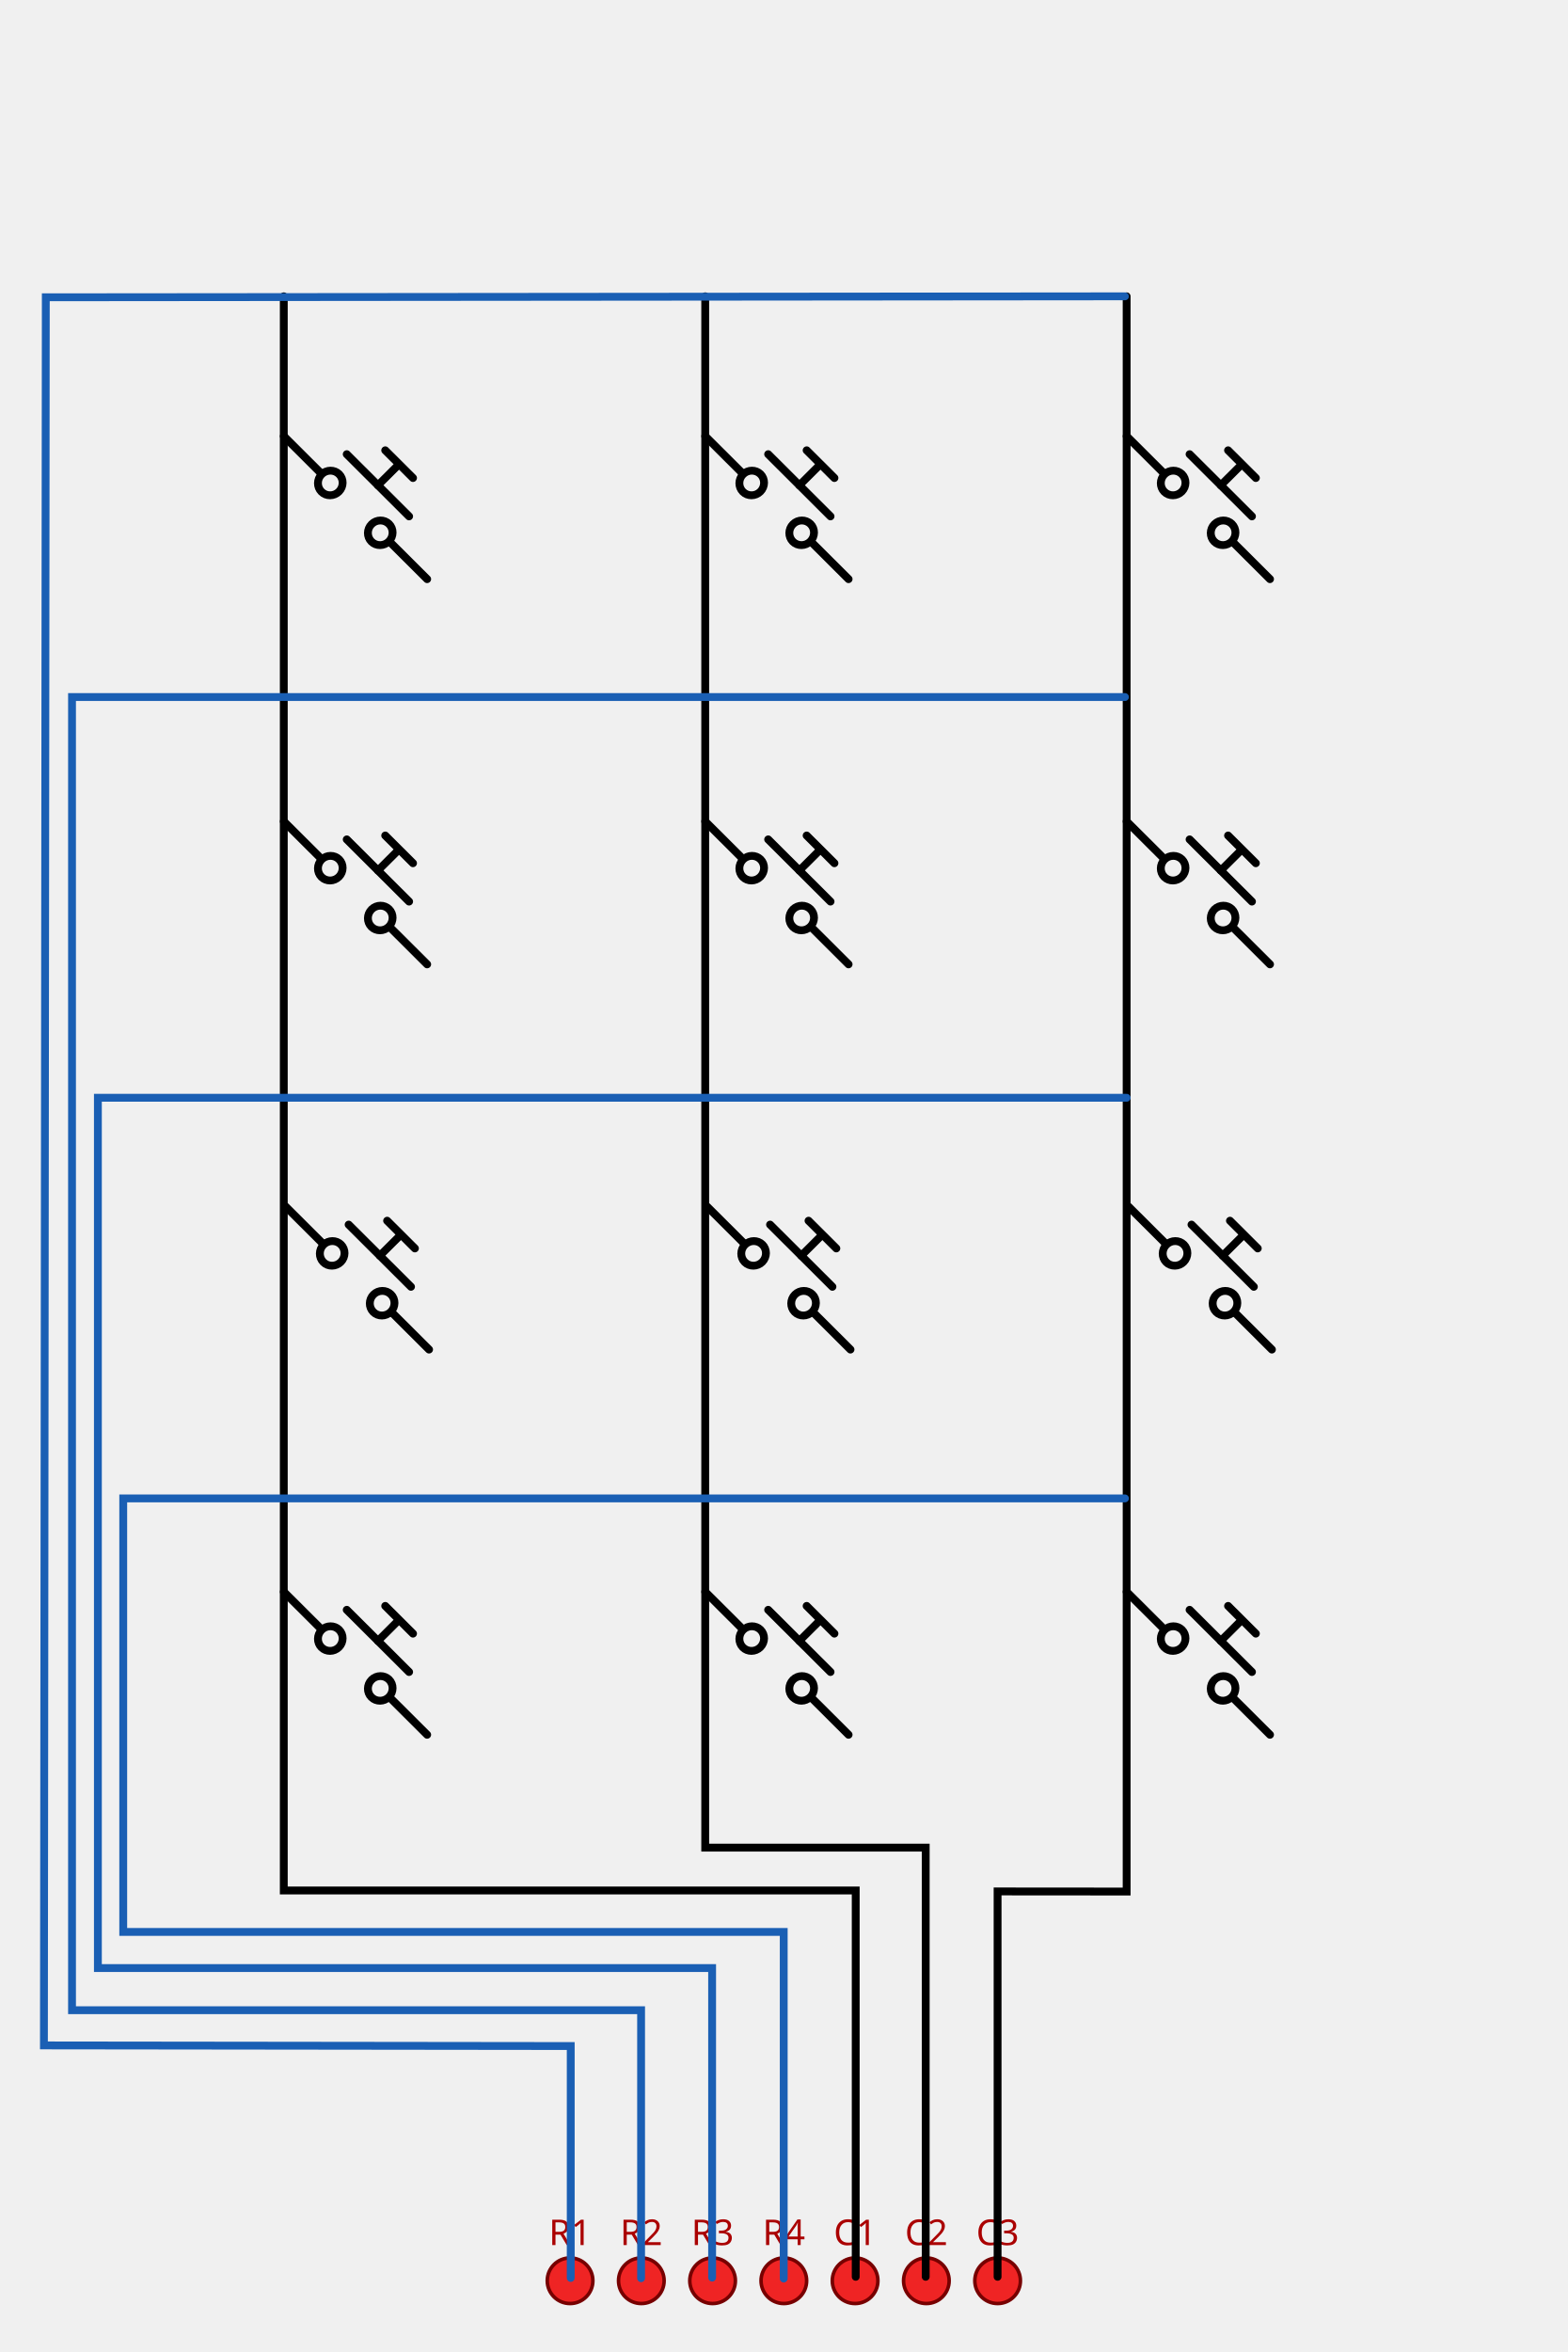
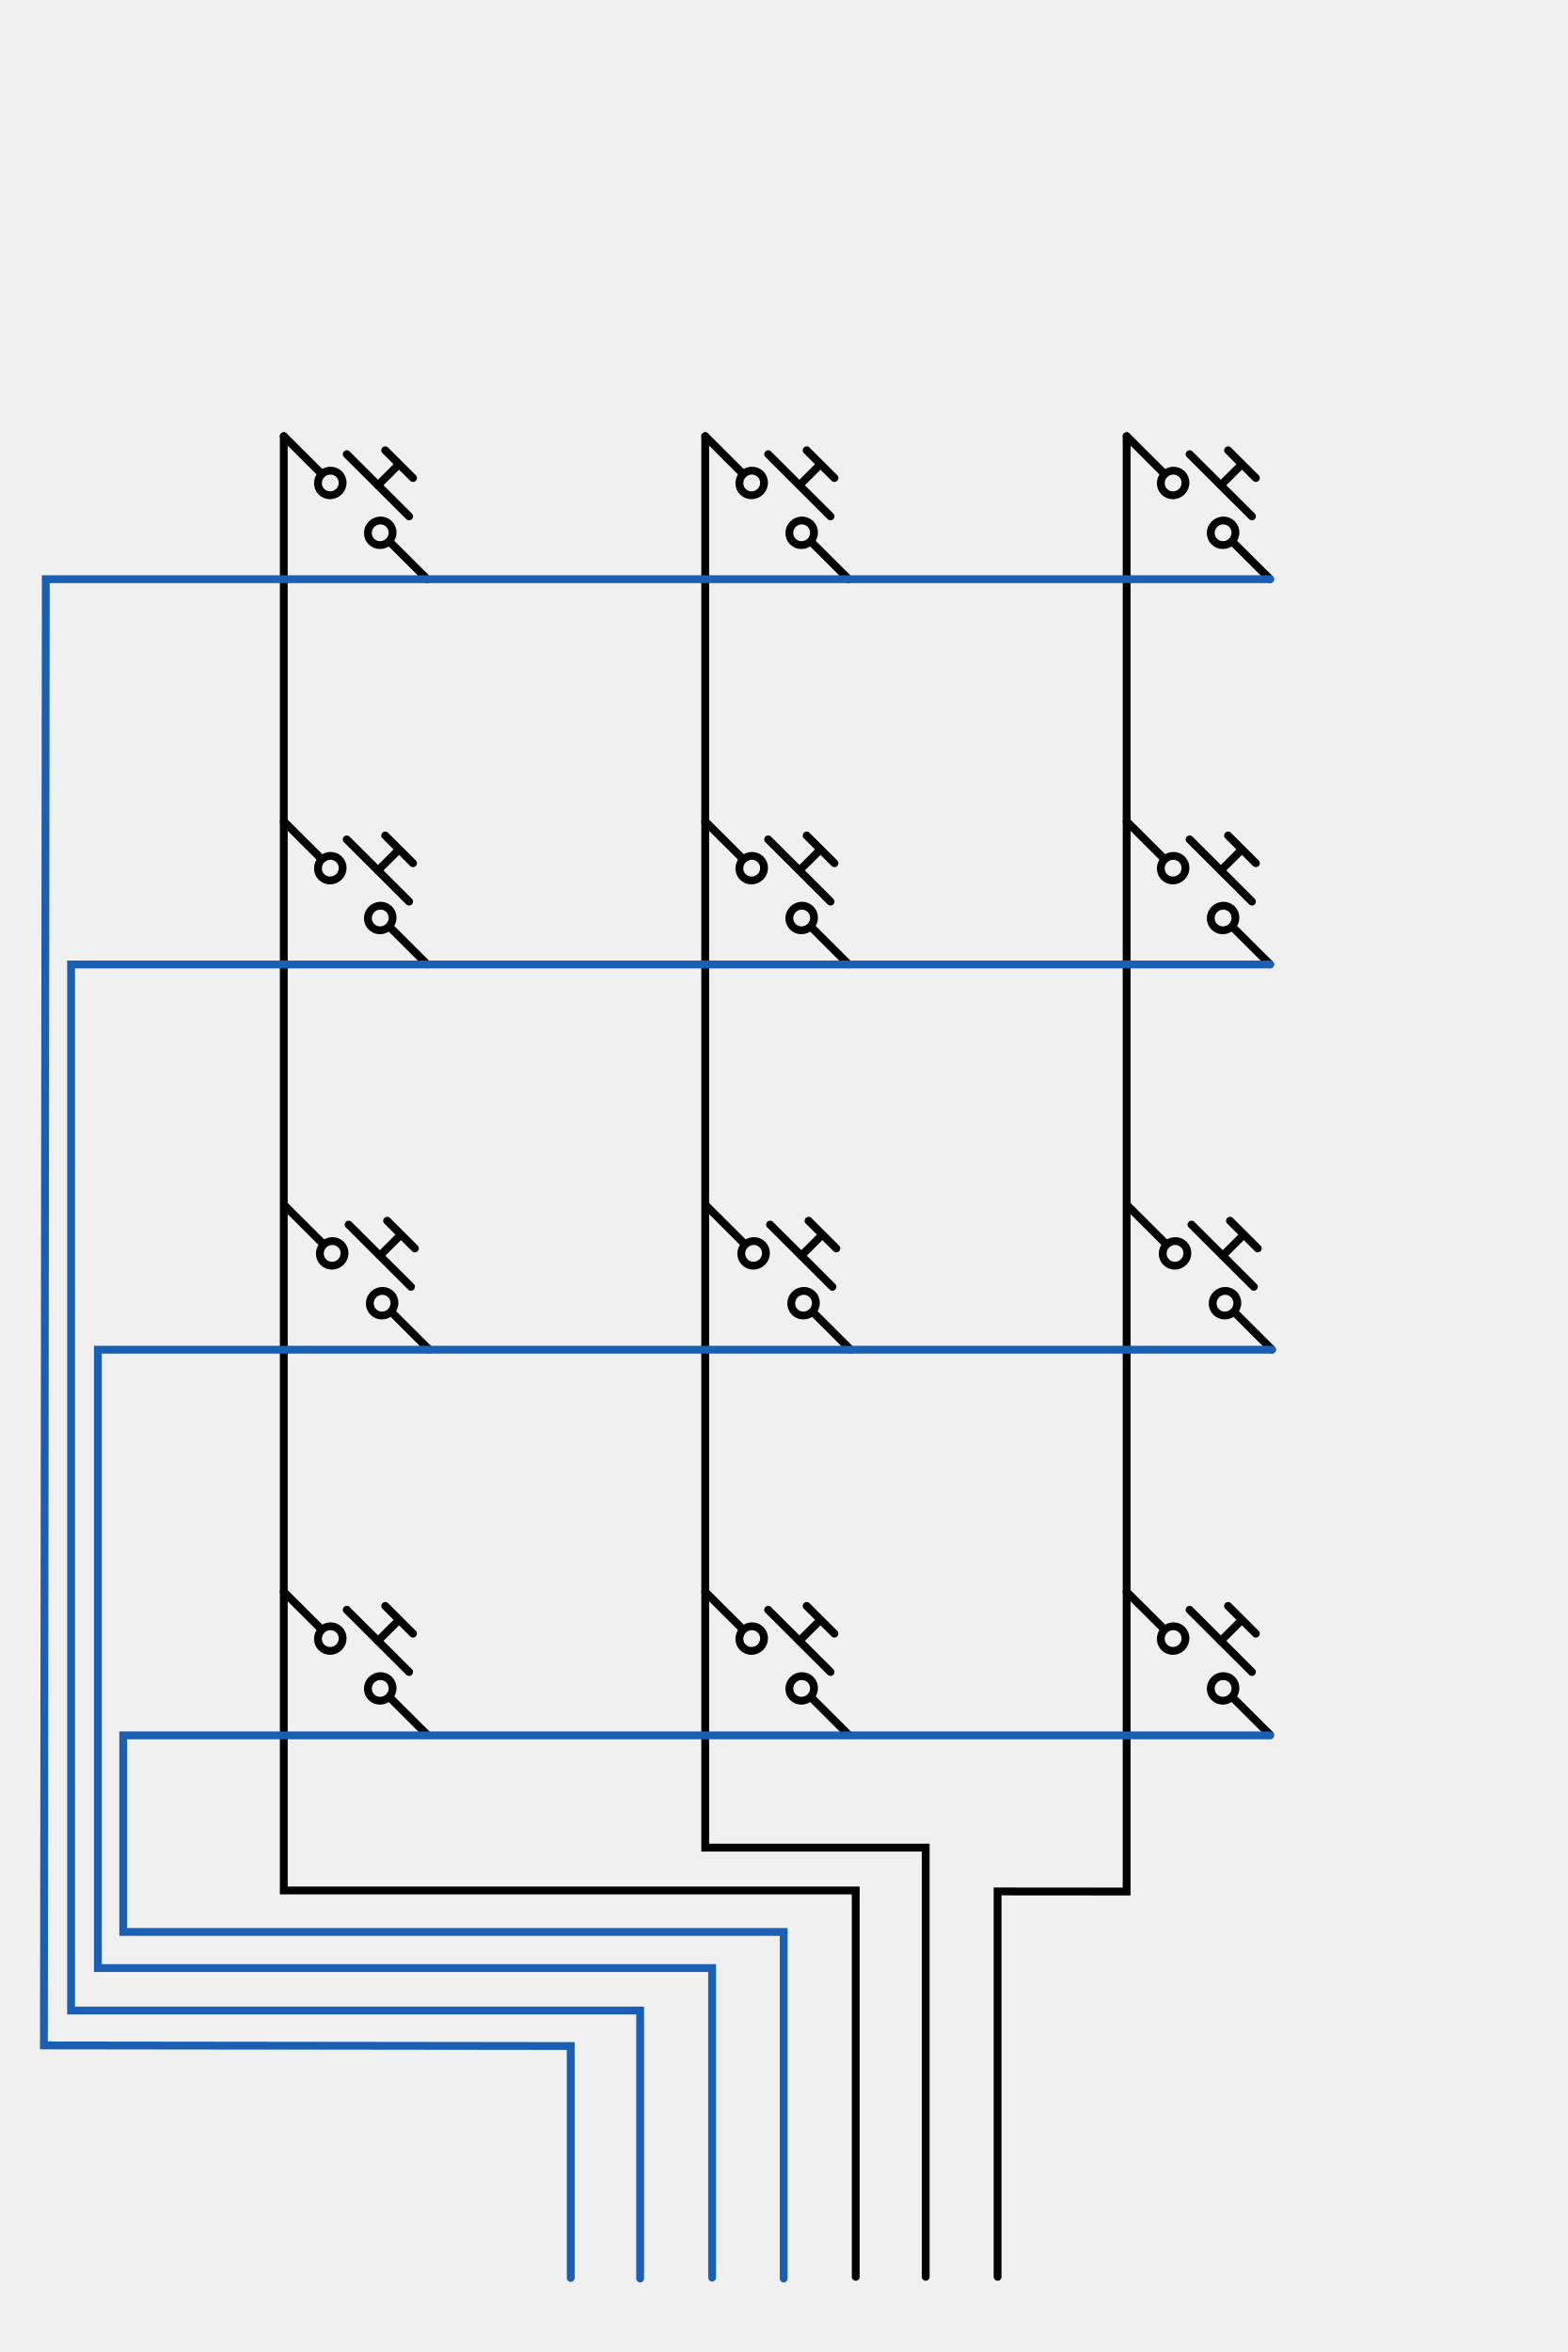
<svg xmlns="http://www.w3.org/2000/svg" width="220" height="330" viewBox="0 0 220 330" version="1.1" id="svg109">
  <defs id="defs109">
    <defs id="defs72">
      <pattern id="wires" width="2.54" height="8" patternUnits="userSpaceOnUse">
        <rect width="2.54" height="8" fill="#eee" id="rect64" />
        <rect x="0.77" width="1" height="6" fill="#d9d5bc" id="rect65" />
        <circle cx="1.27" cy="6" r="0.75" fill="#d9d5bc" id="circle65" />
        <rect x="0.52" y="6" width="1.5" height="2" fill="#d9d5bc" id="rect66" />
      </pattern>
      <pattern id="wires-marks" width="2.54" height="8" patternUnits="userSpaceOnUse">
        <rect x="0.52" y="6" width="1.5" height="2" fill="#746d41" id="rect67" />
      </pattern>
      <pattern id="pins-female" width="2.54" height="2.54" patternUnits="userSpaceOnUse">
        <rect x="0" y="0" width="2.54" height="2.54" fill="#333" id="rect68" />
        <rect x="1.079" y="0.896" width="0.762" height="0.762" style="fill: #191919" id="rect69" />
        <path transform="translate(1.079, 1.658) rotate(180 0 0)" d="m 0 0 v 0.762 l 0.433,0.433 c 0.046,-0.046 0.074,-0.109 0.074,-0.179 v -1.27 c 0,-0.070 -0.028,-0.133 -0.074,-0.179 z" style="opacity: 0.25" id="path69" />
        <path transform="translate(1.841, 1.658) rotate(90 0 0)" d="m 0 0 v 0.762 l 0.433,0.433 c 0.046,-0.046 0.074,-0.109 0.074,-0.179 v -1.27 c 0,-0.070 -0.028,-0.133 -0.074,-0.179 z" style="opacity: 0.3; fill: #fff" id="path70" />
        <path transform="translate(1.841, 0.896)" d="m 0 0 v 0.762 l 0.433,0.433 c 0.046,-0.046 0.074,-0.109 0.074,-0.179 v -1.27 c 0,-0.070 -0.028,-0.133 -0.074,-0.179 z" style="opacity: 0.15; fill: #fff" id="path71" />
        <path transform="translate(1.079, 0.896) rotate(270 0 0)" d="m 0 0 v 0.762 l 0.433,0.433 c 0.046,-0.046 0.074,-0.109 0.074,-0.179 v -1.27 c 0,-0.070 -0.028,-0.133 -0.074,-0.179 z" style="opacity: 0.35" id="path72" />
      </pattern>
      <filter id="shadow">
        <feDropShadow dx="0" dy="0" stdDeviation="0.5" flood-color="#ffff99" />
      </filter>
    </defs>

+ 
false
        </defs>
  <g id="layer2" style="display:inline">
-     <g id="g113" transform="translate(-10,-10)">
-       <circle id="pin-R1" cx="90" cy="330" r="3.2" fill="#ee0000" fill-opacity="0.85" stroke="#770000" stroke-width="0.5" />
-       <text x="90" y="325" font-size="5px" fill="#aa0000" text-anchor="middle" font-family="sans-serif" id="text103">R1</text>
-       <circle id="pin-R2" cx="100" cy="330" r="3.2" fill="#ee0000" fill-opacity="0.85" stroke="#770000" stroke-width="0.5" />
-       <text x="100" y="325" font-size="5px" fill="#aa0000" text-anchor="middle" font-family="sans-serif" id="text104">R2</text>
-       <circle id="pin-R3" cx="110" cy="330" r="3.2" fill="#ee0000" fill-opacity="0.85" stroke="#770000" stroke-width="0.5" />
-       <text x="110" y="325" font-size="5px" fill="#aa0000" text-anchor="middle" font-family="sans-serif" id="text105">R3</text>
-       <circle id="pin-R4" cx="120" cy="330" r="3.2" fill="#ee0000" fill-opacity="0.85" stroke="#770000" stroke-width="0.5" />
-       <text x="120" y="325" font-size="5px" fill="#aa0000" text-anchor="middle" font-family="sans-serif" id="text106">R4</text>
-       <circle id="pin-C1" cx="130" cy="330" r="3.2" fill="#ee0000" fill-opacity="0.85" stroke="#770000" stroke-width="0.5" />
-       <text x="130" y="325" font-size="5px" fill="#aa0000" text-anchor="middle" font-family="sans-serif" id="text107">C1</text>
-       <circle id="pin-C2" cx="140" cy="330" r="3.2" fill="#ee0000" fill-opacity="0.85" stroke="#770000" stroke-width="0.5" />
-       <text x="140" y="325" font-size="5px" fill="#aa0000" text-anchor="middle" font-family="sans-serif" id="text108">C2</text>
-       <circle id="pin-C3" cx="150" cy="330" r="3.2" fill="#ee0000" fill-opacity="0.85" stroke="#770000" stroke-width="0.5" />
-       <text x="150" y="325" font-size="5px" fill="#aa0000" text-anchor="middle" font-family="sans-serif" id="text109">C3</text>
-     </g>
    <g id="g25" style="stroke-width:1.056;stroke-dasharray:none" transform="matrix(1.043224,0,0,1.04022,0.2038462,7.540458)">
      <g id="g24" transform="matrix(1.153175,1.153175,-1.174992,1.174992,20.50661,3.334617)" style="stroke-width:0.641;stroke-dasharray:none">
        <g id="g23" transform="translate(0.034816)" style="stroke-width:0.641;stroke-dasharray:none">
          <g id="g19" style="stroke-width:0.641;stroke-dasharray:none">
            <circle style="fill:none;stroke:#000000;stroke-width:0.641;stroke-linecap:round;stroke-dasharray:none" id="path18" cx="33.91" cy="13.12" r="1.009" />
            <path style="fill:none;stroke:#000000;stroke-width:0.641;stroke-linecap:round;stroke-dasharray:none" d="M 32.825,13.095 C 31.37,13.095 29.915,13.095 28.46,13.095" id="path19" />
          </g>
          <g id="g19-4" transform="matrix(-1,0,0,1,73.6475,0)" style="stroke-width:0.641;stroke-dasharray:none">
            <circle style="fill:none;stroke:#000000;stroke-width:0.641;stroke-linecap:round;stroke-dasharray:none" id="path18-8" cx="33.91" cy="13.12" r="1.009" />
            <path style="fill:none;stroke:#000000;stroke-width:0.641;stroke-linecap:round;stroke-dasharray:none" d="M 32.825,13.095 C 31.37,13.095 29.915,13.095 28.46,13.095" id="path19-8" />
          </g>
        </g>
        <g id="g22" style="stroke-width:0.641;stroke-dasharray:none">
          <path style="fill:none;stroke:#000000;stroke-width:0.641;stroke-linecap:round;stroke-dasharray:none" d="M 33.219,10.526 C 35.645,10.526 38.072,10.526 40.498,10.526" id="path20" />
          <path style="fill:none;stroke:#000000;stroke-width:0.641;stroke-linecap:round;stroke-dasharray:none" d="M 36.859,10.526 C 36.859,9.777 36.859,9.027 36.859,8.278" id="path21" />
          <path style="fill:none;stroke:#000000;stroke-width:0.641;stroke-linecap:round;stroke-dasharray:none" d="M 35.182,8.1 C 36.264,8.1 37.346,8.1 38.429,8.1" id="path22" transform="translate(0.0535215)" />
        </g>
      </g>
      <g id="g24-1" transform="matrix(1.153175,1.153175,-1.174992,1.174992,77.19661,3.334617)" style="stroke-width:0.641;stroke-dasharray:none">
        <g id="g23-1" transform="translate(0.034816)" style="stroke-width:0.641;stroke-dasharray:none">
          <g id="g19-5" style="stroke-width:0.641;stroke-dasharray:none">
            <circle style="fill:none;stroke:#000000;stroke-width:0.641;stroke-linecap:round;stroke-dasharray:none" id="path18-2" cx="33.91" cy="13.12" r="1.009" />
            <path style="fill:none;stroke:#000000;stroke-width:0.641;stroke-linecap:round;stroke-dasharray:none" d="M 32.825,13.095 C 31.37,13.095 29.915,13.095 28.46,13.095" id="path19-7" />
          </g>
          <g id="g19-4-6" transform="matrix(-1,0,0,1,73.6475,0)" style="stroke-width:0.641;stroke-dasharray:none">
            <circle style="fill:none;stroke:#000000;stroke-width:0.641;stroke-linecap:round;stroke-dasharray:none" id="path18-8-1" cx="33.91" cy="13.12" r="1.009" />
            <path style="fill:none;stroke:#000000;stroke-width:0.641;stroke-linecap:round;stroke-dasharray:none" d="M 32.825,13.095 C 31.37,13.095 29.915,13.095 28.46,13.095" id="path19-8-4" />
          </g>
        </g>
        <g id="g22-2" style="stroke-width:0.641;stroke-dasharray:none">
          <path style="fill:none;stroke:#000000;stroke-width:0.641;stroke-linecap:round;stroke-dasharray:none" d="M 33.219,10.526 C 35.645,10.526 38.072,10.526 40.498,10.526" id="path20-3" />
          <path style="fill:none;stroke:#000000;stroke-width:0.641;stroke-linecap:round;stroke-dasharray:none" d="M 36.859,10.526 C 36.859,9.777 36.859,9.027 36.859,8.278" id="path21-2" />
          <path style="fill:none;stroke:#000000;stroke-width:0.641;stroke-linecap:round;stroke-dasharray:none" d="M 35.182,8.1 C 36.264,8.1 37.346,8.1 38.429,8.1" id="path22-2" transform="translate(0.0535215)" />
        </g>
      </g>
      <g id="g24-1-1" transform="matrix(1.153175,1.153175,-1.174992,1.174992,133.8866,3.334617)" style="stroke-width:0.641;stroke-dasharray:none">
        <g id="g23-1-8" transform="translate(0.034816)" style="stroke-width:0.641;stroke-dasharray:none">
          <g id="g19-5-9" style="stroke-width:0.641;stroke-dasharray:none">
            <circle style="fill:none;stroke:#000000;stroke-width:0.641;stroke-linecap:round;stroke-dasharray:none" id="path18-2-2" cx="33.91" cy="13.12" r="1.009" />
            <path style="fill:none;stroke:#000000;stroke-width:0.641;stroke-linecap:round;stroke-dasharray:none" d="M 32.825,13.095 C 31.37,13.095 29.915,13.095 28.46,13.095" id="path19-7-7" />
          </g>
          <g id="g19-4-6-9" transform="matrix(-1,0,0,1,73.6475,0)" style="stroke-width:0.641;stroke-dasharray:none">
            <circle style="fill:none;stroke:#000000;stroke-width:0.641;stroke-linecap:round;stroke-dasharray:none" id="path18-8-1-5" cx="33.91" cy="13.12" r="1.009" />
            <path style="fill:none;stroke:#000000;stroke-width:0.641;stroke-linecap:round;stroke-dasharray:none" d="M 32.825,13.095 C 31.37,13.095 29.915,13.095 28.46,13.095" id="path19-8-4-4" />
          </g>
        </g>
        <g id="g22-2-3" style="stroke-width:0.641;stroke-dasharray:none">
          <path style="fill:none;stroke:#000000;stroke-width:0.641;stroke-linecap:round;stroke-dasharray:none" d="M 33.219,10.526 C 35.645,10.526 38.072,10.526 40.498,10.526" id="path20-3-1" />
          <path style="fill:none;stroke:#000000;stroke-width:0.641;stroke-linecap:round;stroke-dasharray:none" d="M 36.859,10.526 C 36.859,9.777 36.859,9.027 36.859,8.278" id="path21-2-2" />
          <path style="fill:none;stroke:#000000;stroke-width:0.641;stroke-linecap:round;stroke-dasharray:none" d="M 35.182,8.1 C 36.264,8.1 37.346,8.1 38.429,8.1" id="path22-2-3" transform="translate(0.0535215)" />
        </g>
      </g>
    </g>
    <g id="g25-0" transform="matrix(1.043224,0,0,1.04022,0.2038462,61.58731)" style="stroke-width:1.056;stroke-dasharray:none">
      <g id="g24-2" transform="matrix(1.153175,1.153175,-1.174992,1.174992,20.50661,3.334617)" style="stroke-width:0.641;stroke-dasharray:none">
        <g id="g23-8" transform="translate(0.034816)" style="stroke-width:0.641;stroke-dasharray:none">
          <g id="g19-6" style="stroke-width:0.641;stroke-dasharray:none">
            <circle style="fill:none;stroke:#000000;stroke-width:0.641;stroke-linecap:round;stroke-dasharray:none" id="path18-0" cx="33.91" cy="13.12" r="1.009" />
            <path style="fill:none;stroke:#000000;stroke-width:0.641;stroke-linecap:round;stroke-dasharray:none" d="M 32.825,13.095 C 31.37,13.095 29.915,13.095 28.46,13.095" id="path19-2" />
          </g>
          <g id="g19-4-4" transform="matrix(-1,0,0,1,73.6475,0)" style="stroke-width:0.641;stroke-dasharray:none">
            <circle style="fill:none;stroke:#000000;stroke-width:0.641;stroke-linecap:round;stroke-dasharray:none" id="path18-8-8" cx="33.91" cy="13.12" r="1.009" />
            <path style="fill:none;stroke:#000000;stroke-width:0.641;stroke-linecap:round;stroke-dasharray:none" d="M 32.825,13.095 C 31.37,13.095 29.915,13.095 28.46,13.095" id="path19-8-6" />
          </g>
        </g>
        <g id="g22-5" style="stroke-width:0.641;stroke-dasharray:none">
          <path style="fill:none;stroke:#000000;stroke-width:0.641;stroke-linecap:round;stroke-dasharray:none" d="M 33.219,10.526 C 35.645,10.526 38.072,10.526 40.498,10.526" id="path20-0" />
          <path style="fill:none;stroke:#000000;stroke-width:0.641;stroke-linecap:round;stroke-dasharray:none" d="M 36.859,10.526 C 36.859,9.777 36.859,9.027 36.859,8.278" id="path21-9" />
          <path style="fill:none;stroke:#000000;stroke-width:0.641;stroke-linecap:round;stroke-dasharray:none" d="M 35.182,8.1 C 36.264,8.1 37.346,8.1 38.429,8.1" id="path22-0" transform="translate(0.0535215)" />
        </g>
      </g>
      <g id="g24-1-0" transform="matrix(1.153175,1.153175,-1.174992,1.174992,77.19661,3.334617)" style="stroke-width:0.641;stroke-dasharray:none">
        <g id="g23-1-6" transform="translate(0.034816)" style="stroke-width:0.641;stroke-dasharray:none">
          <g id="g19-5-1" style="stroke-width:0.641;stroke-dasharray:none">
            <circle style="fill:none;stroke:#000000;stroke-width:0.641;stroke-linecap:round;stroke-dasharray:none" id="path18-2-3" cx="33.91" cy="13.12" r="1.009" />
            <path style="fill:none;stroke:#000000;stroke-width:0.641;stroke-linecap:round;stroke-dasharray:none" d="M 32.825,13.095 C 31.37,13.095 29.915,13.095 28.46,13.095" id="path19-7-8" />
          </g>
          <g id="g19-4-6-93" transform="matrix(-1,0,0,1,73.6475,0)" style="stroke-width:0.641;stroke-dasharray:none">
            <circle style="fill:none;stroke:#000000;stroke-width:0.641;stroke-linecap:round;stroke-dasharray:none" id="path18-8-1-4" cx="33.91" cy="13.12" r="1.009" />
            <path style="fill:none;stroke:#000000;stroke-width:0.641;stroke-linecap:round;stroke-dasharray:none" d="M 32.825,13.095 C 31.37,13.095 29.915,13.095 28.46,13.095" id="path19-8-4-46" />
          </g>
        </g>
        <g id="g22-2-0" style="stroke-width:0.641;stroke-dasharray:none">
          <path style="fill:none;stroke:#000000;stroke-width:0.641;stroke-linecap:round;stroke-dasharray:none" d="M 33.219,10.526 C 35.645,10.526 38.072,10.526 40.498,10.526" id="path20-3-6" />
          <path style="fill:none;stroke:#000000;stroke-width:0.641;stroke-linecap:round;stroke-dasharray:none" d="M 36.859,10.526 C 36.859,9.777 36.859,9.027 36.859,8.278" id="path21-2-6" />
          <path style="fill:none;stroke:#000000;stroke-width:0.641;stroke-linecap:round;stroke-dasharray:none" d="M 35.182,8.1 C 36.264,8.1 37.346,8.1 38.429,8.1" id="path22-2-1" transform="translate(0.0535215)" />
        </g>
      </g>
      <g id="g24-1-1-8" transform="matrix(1.153175,1.153175,-1.174992,1.174992,133.8866,3.334617)" style="stroke-width:0.641;stroke-dasharray:none">
        <g id="g23-1-8-4" transform="translate(0.034816)" style="stroke-width:0.641;stroke-dasharray:none">
          <g id="g19-5-9-9" style="stroke-width:0.641;stroke-dasharray:none">
            <circle style="fill:none;stroke:#000000;stroke-width:0.641;stroke-linecap:round;stroke-dasharray:none" id="path18-2-2-6" cx="33.91" cy="13.12" r="1.009" />
            <path style="fill:none;stroke:#000000;stroke-width:0.641;stroke-linecap:round;stroke-dasharray:none" d="M 32.825,13.095 C 31.37,13.095 29.915,13.095 28.46,13.095" id="path19-7-7-3" />
          </g>
          <g id="g19-4-6-9-7" transform="matrix(-1,0,0,1,73.6475,0)" style="stroke-width:0.641;stroke-dasharray:none">
            <circle style="fill:none;stroke:#000000;stroke-width:0.641;stroke-linecap:round;stroke-dasharray:none" id="path18-8-1-5-8" cx="33.91" cy="13.12" r="1.009" />
            <path style="fill:none;stroke:#000000;stroke-width:0.641;stroke-linecap:round;stroke-dasharray:none" d="M 32.825,13.095 C 31.37,13.095 29.915,13.095 28.46,13.095" id="path19-8-4-4-8" />
          </g>
        </g>
        <g id="g22-2-3-2" style="stroke-width:0.641;stroke-dasharray:none">
          <path style="fill:none;stroke:#000000;stroke-width:0.641;stroke-linecap:round;stroke-dasharray:none" d="M 33.219,10.526 C 35.645,10.526 38.072,10.526 40.498,10.526" id="path20-3-1-9" />
          <path style="fill:none;stroke:#000000;stroke-width:0.641;stroke-linecap:round;stroke-dasharray:none" d="M 36.859,10.526 C 36.859,9.777 36.859,9.027 36.859,8.278" id="path21-2-2-1" />
          <path style="fill:none;stroke:#000000;stroke-width:0.641;stroke-linecap:round;stroke-dasharray:none" d="M 35.182,8.1 C 36.264,8.1 37.346,8.1 38.429,8.1" id="path22-2-3-3" transform="translate(0.0535215)" />
        </g>
      </g>
    </g>
    <g id="g25-7" transform="matrix(1.043224,0,0,1.04022,0.4698681,115.6342)" style="stroke-width:1.056;stroke-dasharray:none">
      <g id="g24-26" transform="matrix(1.153175,1.153175,-1.174992,1.174992,20.50661,3.334617)" style="stroke-width:0.641;stroke-dasharray:none">
        <g id="g23-0" transform="translate(0.034816)" style="stroke-width:0.641;stroke-dasharray:none">
          <g id="g19-1" style="stroke-width:0.641;stroke-dasharray:none">
            <circle style="fill:none;stroke:#000000;stroke-width:0.641;stroke-linecap:round;stroke-dasharray:none" id="path18-6" cx="33.91" cy="13.12" r="1.009" />
            <path style="fill:none;stroke:#000000;stroke-width:0.641;stroke-linecap:round;stroke-dasharray:none" d="M 32.825,13.095 C 31.37,13.095 29.915,13.095 28.46,13.095" id="path19-5" />
          </g>
          <g id="g19-4-7" transform="matrix(-1,0,0,1,73.6475,0)" style="stroke-width:0.641;stroke-dasharray:none">
            <circle style="fill:none;stroke:#000000;stroke-width:0.641;stroke-linecap:round;stroke-dasharray:none" id="path18-8-5" cx="33.91" cy="13.12" r="1.009" />
            <path style="fill:none;stroke:#000000;stroke-width:0.641;stroke-linecap:round;stroke-dasharray:none" d="M 32.825,13.095 C 31.37,13.095 29.915,13.095 28.46,13.095" id="path19-8-41" />
          </g>
        </g>
        <g id="g22-20" style="stroke-width:0.641;stroke-dasharray:none">
          <path style="fill:none;stroke:#000000;stroke-width:0.641;stroke-linecap:round;stroke-dasharray:none" d="M 33.219,10.526 C 35.645,10.526 38.072,10.526 40.498,10.526" id="path20-01" />
          <path style="fill:none;stroke:#000000;stroke-width:0.641;stroke-linecap:round;stroke-dasharray:none" d="M 36.859,10.526 C 36.859,9.777 36.859,9.027 36.859,8.278" id="path21-4" />
          <path style="fill:none;stroke:#000000;stroke-width:0.641;stroke-linecap:round;stroke-dasharray:none" d="M 35.182,8.1 C 36.264,8.1 37.346,8.1 38.429,8.1" id="path22-6" transform="translate(0.0535215)" />
        </g>
      </g>
      <g id="g24-1-07" transform="matrix(1.153175,1.153175,-1.174992,1.174992,77.19661,3.334617)" style="stroke-width:0.641;stroke-dasharray:none">
        <g id="g23-1-1" transform="translate(0.034816)" style="stroke-width:0.641;stroke-dasharray:none">
          <g id="g19-5-7" style="stroke-width:0.641;stroke-dasharray:none">
            <circle style="fill:none;stroke:#000000;stroke-width:0.641;stroke-linecap:round;stroke-dasharray:none" id="path18-2-7" cx="33.91" cy="13.12" r="1.009" />
            <path style="fill:none;stroke:#000000;stroke-width:0.641;stroke-linecap:round;stroke-dasharray:none" d="M 32.825,13.095 C 31.37,13.095 29.915,13.095 28.46,13.095" id="path19-7-77" />
          </g>
          <g id="g19-4-6-3" transform="matrix(-1,0,0,1,73.6475,0)" style="stroke-width:0.641;stroke-dasharray:none">
            <circle style="fill:none;stroke:#000000;stroke-width:0.641;stroke-linecap:round;stroke-dasharray:none" id="path18-8-1-3" cx="33.91" cy="13.12" r="1.009" />
            <path style="fill:none;stroke:#000000;stroke-width:0.641;stroke-linecap:round;stroke-dasharray:none" d="M 32.825,13.095 C 31.37,13.095 29.915,13.095 28.46,13.095" id="path19-8-4-5" />
          </g>
        </g>
        <g id="g22-2-9" style="stroke-width:0.641;stroke-dasharray:none">
          <path style="fill:none;stroke:#000000;stroke-width:0.641;stroke-linecap:round;stroke-dasharray:none" d="M 33.219,10.526 C 35.645,10.526 38.072,10.526 40.498,10.526" id="path20-3-9" />
          <path style="fill:none;stroke:#000000;stroke-width:0.641;stroke-linecap:round;stroke-dasharray:none" d="M 36.859,10.526 C 36.859,9.777 36.859,9.027 36.859,8.278" id="path21-2-8" />
          <path style="fill:none;stroke:#000000;stroke-width:0.641;stroke-linecap:round;stroke-dasharray:none" d="M 35.182,8.1 C 36.264,8.1 37.346,8.1 38.429,8.1" id="path22-2-18" transform="translate(0.0535215)" />
        </g>
      </g>
      <g id="g24-1-1-2" transform="matrix(1.153175,1.153175,-1.174992,1.174992,133.8866,3.334617)" style="stroke-width:0.641;stroke-dasharray:none">
        <g id="g23-1-8-6" transform="translate(0.034816)" style="stroke-width:0.641;stroke-dasharray:none">
          <g id="g19-5-9-6" style="stroke-width:0.641;stroke-dasharray:none">
            <circle style="fill:none;stroke:#000000;stroke-width:0.641;stroke-linecap:round;stroke-dasharray:none" id="path18-2-2-0" cx="33.91" cy="13.12" r="1.009" />
            <path style="fill:none;stroke:#000000;stroke-width:0.641;stroke-linecap:round;stroke-dasharray:none" d="M 32.825,13.095 C 31.37,13.095 29.915,13.095 28.46,13.095" id="path19-7-7-38" />
          </g>
          <g id="g19-4-6-9-0" transform="matrix(-1,0,0,1,73.6475,0)" style="stroke-width:0.641;stroke-dasharray:none">
            <circle style="fill:none;stroke:#000000;stroke-width:0.641;stroke-linecap:round;stroke-dasharray:none" id="path18-8-1-5-1" cx="33.91" cy="13.12" r="1.009" />
            <path style="fill:none;stroke:#000000;stroke-width:0.641;stroke-linecap:round;stroke-dasharray:none" d="M 32.825,13.095 C 31.37,13.095 29.915,13.095 28.46,13.095" id="path19-8-4-4-2" />
          </g>
        </g>
        <g id="g22-2-3-5" style="stroke-width:0.641;stroke-dasharray:none">
          <path style="fill:none;stroke:#000000;stroke-width:0.641;stroke-linecap:round;stroke-dasharray:none" d="M 33.219,10.526 C 35.645,10.526 38.072,10.526 40.498,10.526" id="path20-3-1-0" />
          <path style="fill:none;stroke:#000000;stroke-width:0.641;stroke-linecap:round;stroke-dasharray:none" d="M 36.859,10.526 C 36.859,9.777 36.859,9.027 36.859,8.278" id="path21-2-2-9" />
          <path style="fill:none;stroke:#000000;stroke-width:0.641;stroke-linecap:round;stroke-dasharray:none" d="M 35.182,8.1 C 36.264,8.1 37.346,8.1 38.429,8.1" id="path22-2-3-4" transform="translate(0.0535215)" />
        </g>
      </g>
    </g>
    <g id="g25-3" transform="matrix(1.043224,0,0,1.04022,0.2038462,169.681)" style="stroke-width:1.056;stroke-dasharray:none">
      <g id="g24-9" transform="matrix(1.153175,1.153175,-1.174992,1.174992,20.50661,3.334617)" style="stroke-width:0.641;stroke-dasharray:none">
        <g id="g23-88" transform="translate(0.034816)" style="stroke-width:0.641;stroke-dasharray:none">
          <g id="g19-0" style="stroke-width:0.641;stroke-dasharray:none">
            <circle style="fill:none;stroke:#000000;stroke-width:0.641;stroke-linecap:round;stroke-dasharray:none" id="path18-87" cx="33.91" cy="13.12" r="1.009" />
            <path style="fill:none;stroke:#000000;stroke-width:0.641;stroke-linecap:round;stroke-dasharray:none" d="M 32.825,13.095 C 31.37,13.095 29.915,13.095 28.46,13.095" id="path19-78" />
          </g>
          <g id="g19-4-3" transform="matrix(-1,0,0,1,73.6475,0)" style="stroke-width:0.641;stroke-dasharray:none">
            <circle style="fill:none;stroke:#000000;stroke-width:0.641;stroke-linecap:round;stroke-dasharray:none" id="path18-8-83" cx="33.91" cy="13.12" r="1.009" />
            <path style="fill:none;stroke:#000000;stroke-width:0.641;stroke-linecap:round;stroke-dasharray:none" d="M 32.825,13.095 C 31.37,13.095 29.915,13.095 28.46,13.095" id="path19-8-7" />
          </g>
        </g>
        <g id="g22-1" style="stroke-width:0.641;stroke-dasharray:none">
          <path style="fill:none;stroke:#000000;stroke-width:0.641;stroke-linecap:round;stroke-dasharray:none" d="M 33.219,10.526 C 35.645,10.526 38.072,10.526 40.498,10.526" id="path20-07" />
          <path style="fill:none;stroke:#000000;stroke-width:0.641;stroke-linecap:round;stroke-dasharray:none" d="M 36.859,10.526 C 36.859,9.777 36.859,9.027 36.859,8.278" id="path21-3" />
          <path style="fill:none;stroke:#000000;stroke-width:0.641;stroke-linecap:round;stroke-dasharray:none" d="M 35.182,8.1 C 36.264,8.1 37.346,8.1 38.429,8.1" id="path22-4" transform="translate(0.0535215)" />
        </g>
      </g>
      <g id="g24-1-9" transform="matrix(1.153175,1.153175,-1.174992,1.174992,77.19661,3.334617)" style="stroke-width:0.641;stroke-dasharray:none">
        <g id="g23-1-65" transform="translate(0.034816)" style="stroke-width:0.641;stroke-dasharray:none">
          <g id="g19-5-10" style="stroke-width:0.641;stroke-dasharray:none">
            <circle style="fill:none;stroke:#000000;stroke-width:0.641;stroke-linecap:round;stroke-dasharray:none" id="path18-2-9" cx="33.91" cy="13.12" r="1.009" />
            <path style="fill:none;stroke:#000000;stroke-width:0.641;stroke-linecap:round;stroke-dasharray:none" d="M 32.825,13.095 C 31.37,13.095 29.915,13.095 28.46,13.095" id="path19-7-9" />
          </g>
          <g id="g19-4-6-6" transform="matrix(-1,0,0,1,73.6475,0)" style="stroke-width:0.641;stroke-dasharray:none">
            <circle style="fill:none;stroke:#000000;stroke-width:0.641;stroke-linecap:round;stroke-dasharray:none" id="path18-8-1-8" cx="33.91" cy="13.12" r="1.009" />
            <path style="fill:none;stroke:#000000;stroke-width:0.641;stroke-linecap:round;stroke-dasharray:none" d="M 32.825,13.095 C 31.37,13.095 29.915,13.095 28.46,13.095" id="path19-8-4-3" />
          </g>
        </g>
        <g id="g22-2-4" style="stroke-width:0.641;stroke-dasharray:none">
          <path style="fill:none;stroke:#000000;stroke-width:0.641;stroke-linecap:round;stroke-dasharray:none" d="M 33.219,10.526 C 35.645,10.526 38.072,10.526 40.498,10.526" id="path20-3-8" />
          <path style="fill:none;stroke:#000000;stroke-width:0.641;stroke-linecap:round;stroke-dasharray:none" d="M 36.859,10.526 C 36.859,9.777 36.859,9.027 36.859,8.278" id="path21-2-4" />
          <path style="fill:none;stroke:#000000;stroke-width:0.641;stroke-linecap:round;stroke-dasharray:none" d="M 35.182,8.1 C 36.264,8.1 37.346,8.1 38.429,8.1" id="path22-2-9" transform="translate(0.0535215)" />
        </g>
      </g>
      <g id="g24-1-1-9" transform="matrix(1.153175,1.153175,-1.174992,1.174992,133.8866,3.334617)" style="stroke-width:0.641;stroke-dasharray:none">
        <g id="g23-1-8-2" transform="translate(0.034816)" style="stroke-width:0.641;stroke-dasharray:none">
          <g id="g19-5-9-5" style="stroke-width:0.641;stroke-dasharray:none">
            <circle style="fill:none;stroke:#000000;stroke-width:0.641;stroke-linecap:round;stroke-dasharray:none" id="path18-2-2-5" cx="33.91" cy="13.12" r="1.009" />
            <path style="fill:none;stroke:#000000;stroke-width:0.641;stroke-linecap:round;stroke-dasharray:none" d="M 32.825,13.095 C 31.37,13.095 29.915,13.095 28.46,13.095" id="path19-7-7-33" />
          </g>
          <g id="g19-4-6-9-3" transform="matrix(-1,0,0,1,73.6475,0)" style="stroke-width:0.641;stroke-dasharray:none">
            <circle style="fill:none;stroke:#000000;stroke-width:0.641;stroke-linecap:round;stroke-dasharray:none" id="path18-8-1-5-7" cx="33.91" cy="13.12" r="1.009" />
            <path style="fill:none;stroke:#000000;stroke-width:0.641;stroke-linecap:round;stroke-dasharray:none" d="M 32.825,13.095 C 31.37,13.095 29.915,13.095 28.46,13.095" id="path19-8-4-4-4" />
          </g>
        </g>
        <g id="g22-2-3-3" style="stroke-width:0.641;stroke-dasharray:none">
          <path style="fill:none;stroke:#000000;stroke-width:0.641;stroke-linecap:round;stroke-dasharray:none" d="M 33.219,10.526 C 35.645,10.526 38.072,10.526 40.498,10.526" id="path20-3-1-8" />
          <path style="fill:none;stroke:#000000;stroke-width:0.641;stroke-linecap:round;stroke-dasharray:none" d="M 36.859,10.526 C 36.859,9.777 36.859,9.027 36.859,8.278" id="path21-2-2-0" />
          <path style="fill:none;stroke:#000000;stroke-width:0.641;stroke-linecap:round;stroke-dasharray:none" d="M 35.182,8.1 C 36.264,8.1 37.346,8.1 38.429,8.1" id="path22-2-3-8" transform="translate(0.0535215)" />
        </g>
      </g>
    </g>
-     <path style="fill:none;stroke:#000000;stroke-width:1.1;stroke-linecap:round;stroke-dasharray:none" d="M 39.825,41.576 V 265.243 H 120.086 V 319.45" id="path32" />
-     <path style="fill:none;stroke:#000000;stroke-width:1.1;stroke-linecap:round;stroke-dasharray:none" d="M 98.966,41.576 V 259.232 H 129.908 V 319.45 319.45" id="path33" />
-     <path style="fill:none;stroke:#000000;stroke-width:1.1;stroke-linecap:round;stroke-dasharray:none" d="M 158.106,41.576 158.106,265.394 139.996,265.38 139.996,317.025 V 319.45" id="path34" />
-     <path style="fill:none;stroke:#1a5fb4;stroke-width:1.1;stroke-linecap:round;stroke-dasharray:none" d="M 157.872,41.576 6.428,41.711 6.164,286.984 80.093,287.071 80.093,316.946 V 319.611" id="path35" />
-     <path style="fill:none;stroke:#1a5fb4;stroke-width:1.1;stroke-linecap:round;stroke-dasharray:none" d="M 157.872,97.8 H 10.107 L 10.107,282.044 89.967,282.044 89.967,316.85 V 316.85 319.647" id="path36" />
-     <path style="fill:none;stroke:#1a5fb4;stroke-width:1.1;stroke-linecap:round;stroke-dasharray:none" d="M 158.106,154.024 H 13.738 L 13.738,276.132 99.935,276.132 99.935,319.562" id="path37" />
-     <path style="fill:none;stroke:#1a5fb4;stroke-width:1.1;stroke-linecap:round;stroke-dasharray:none" d="M 157.872,210.237 H 17.294 L 17.294,271.063 109.983,271.063 109.983,319.69" id="path38" />
+     <path style="fill:none;stroke:#000000;stroke-width:1.1;stroke-linecap:round;stroke-dasharray:none" d="M 39.825,61.198 39.825,265.243 H 120.086 V 319.45" id="path32" />
+     <path style="fill:none;stroke:#000000;stroke-width:1.1;stroke-linecap:round;stroke-dasharray:none" d="M 98.966,61.198 98.966,259.232 H 129.908 V 319.45 319.45" id="path33" />
+     <path style="fill:none;stroke:#000000;stroke-width:1.1;stroke-linecap:round;stroke-dasharray:none" d="M 158.106,61.198 158.106,265.394 139.996,265.38 V 317.025 319.45" id="path34" />
+     <path style="fill:none;stroke:#1a5fb4;stroke-width:1.1;stroke-linecap:round;stroke-dasharray:none" d="M 178.248,81.262 H 6.428 L 6.164,286.984 80.093,287.071 V 316.946 319.611" id="path35" />
+     <path style="fill:none;stroke:#1a5fb4;stroke-width:1.1;stroke-linecap:round;stroke-dasharray:none" d="M 178.245,135.321 H 9.974 V 282.088 H 89.835 V 316.894 316.894 319.691" id="path36" />
+     <path style="fill:none;stroke:#1a5fb4;stroke-width:1.1;stroke-linecap:round;stroke-dasharray:none" d="M 178.51,189.371 H 13.738 L 13.738,276.132 H 99.935 V 319.562" id="path37" />
+     <path style="fill:none;stroke:#1a5fb4;stroke-width:1.1;stroke-linecap:round;stroke-dasharray:none" d="M 178.254,243.487 17.294,243.487 17.294,271.063 H 109.983 V 319.69" id="path38" />
  </g>
</svg>
